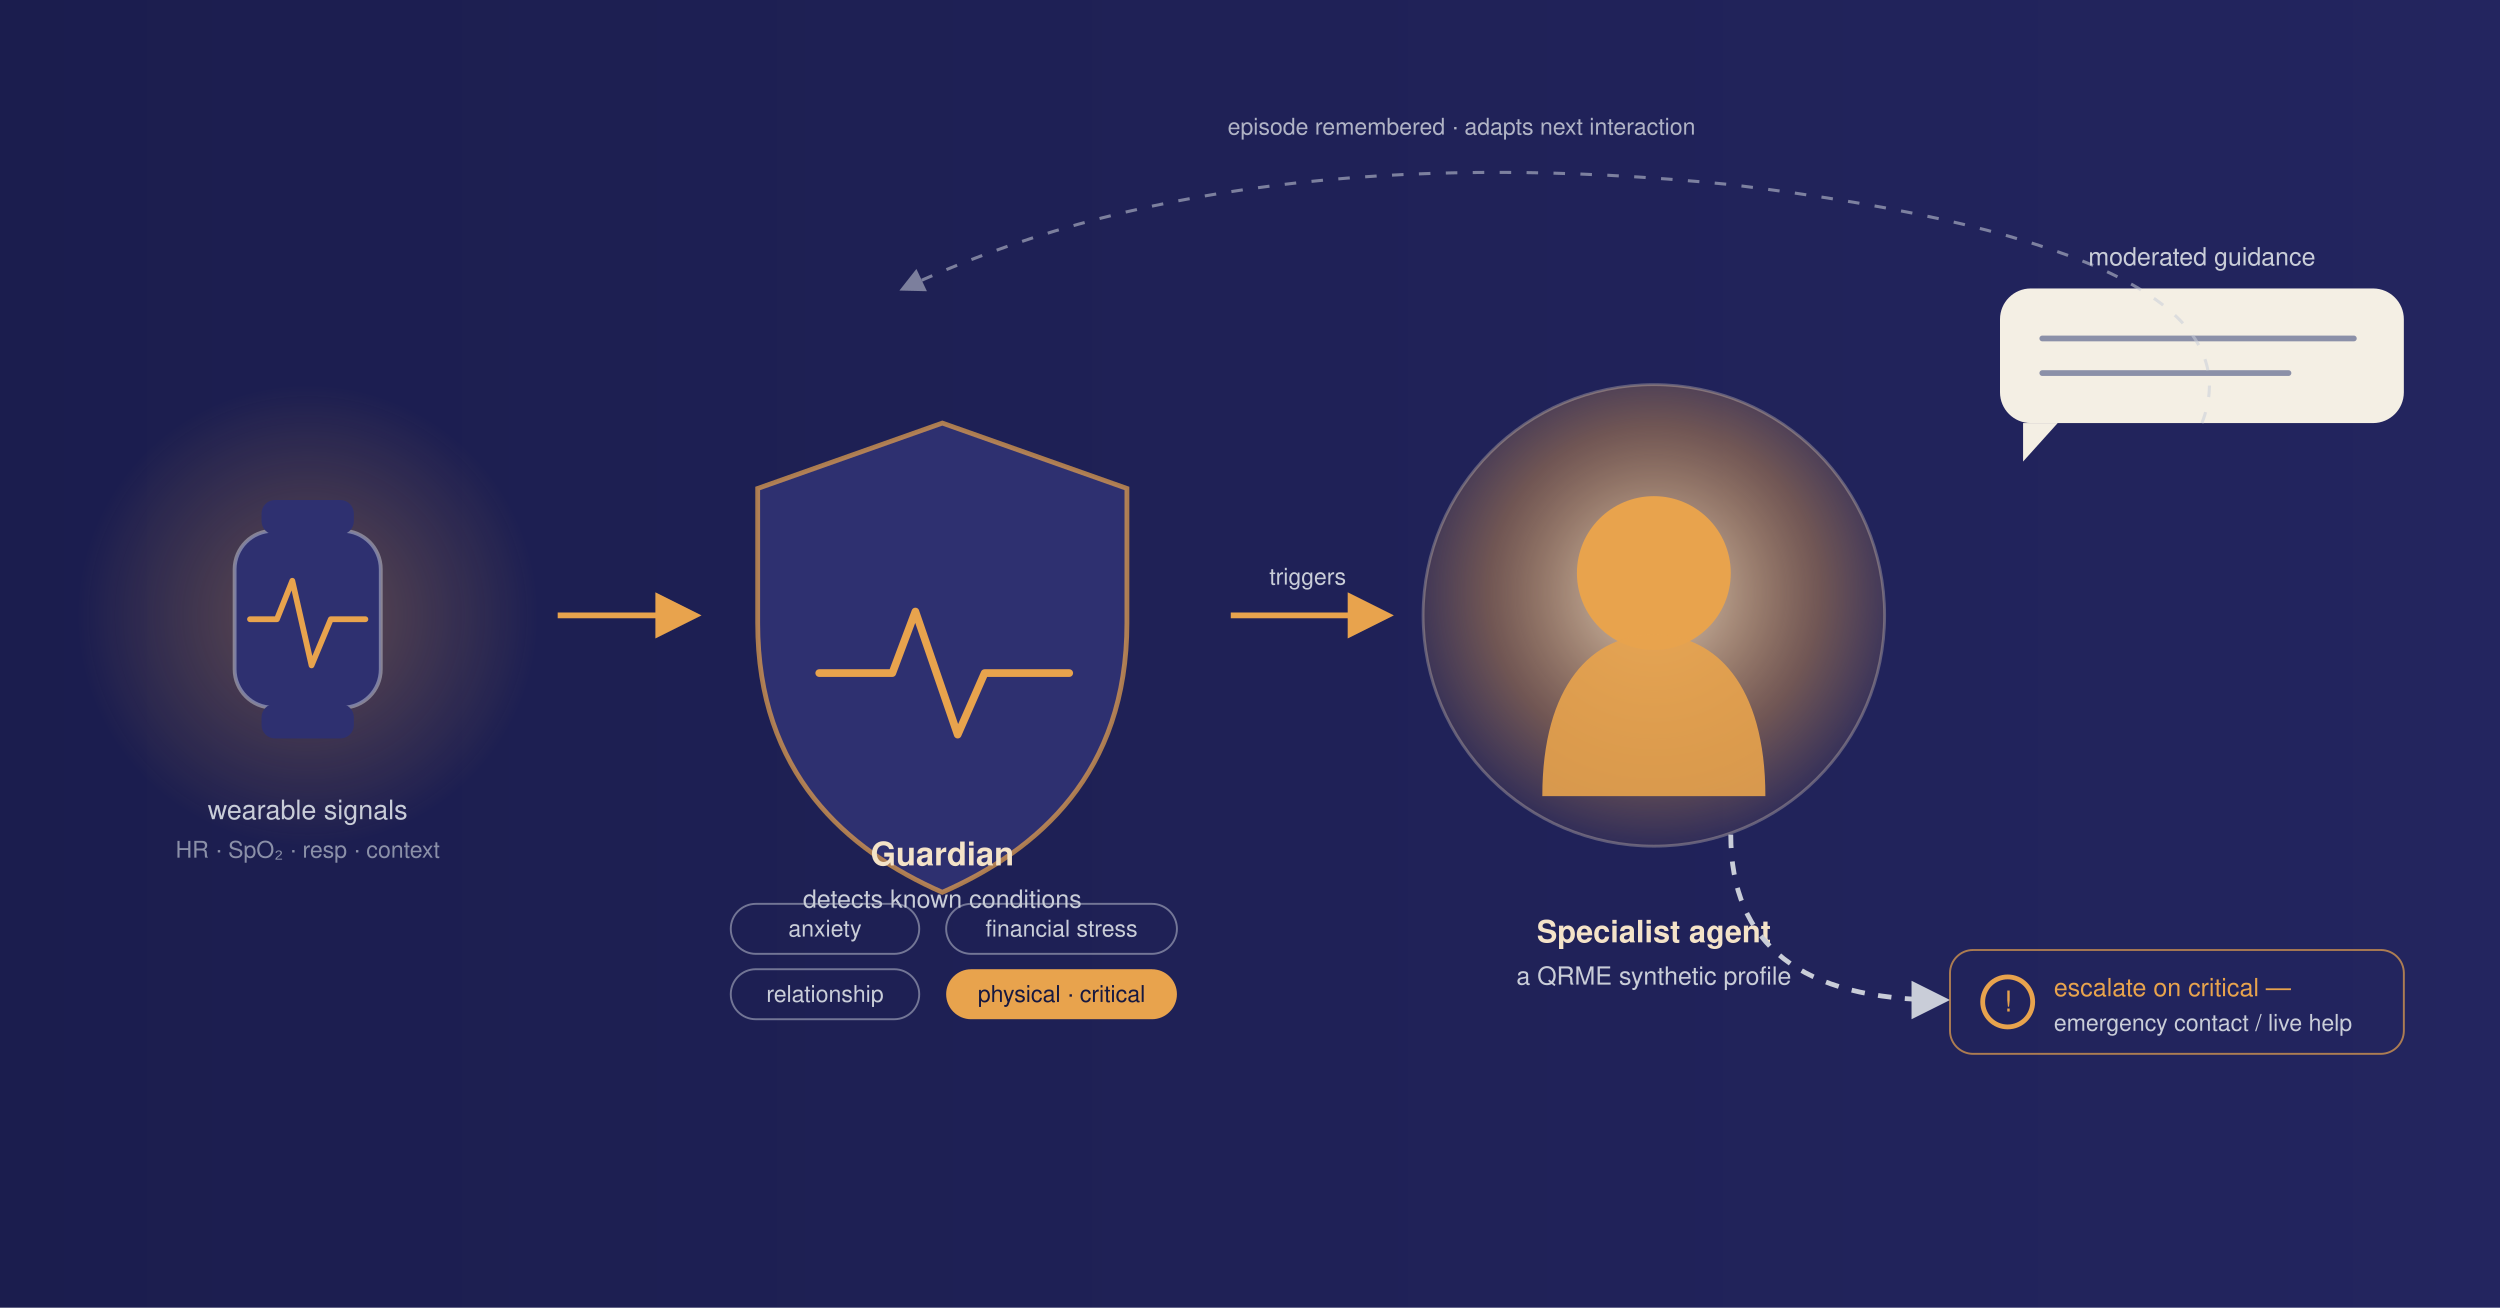
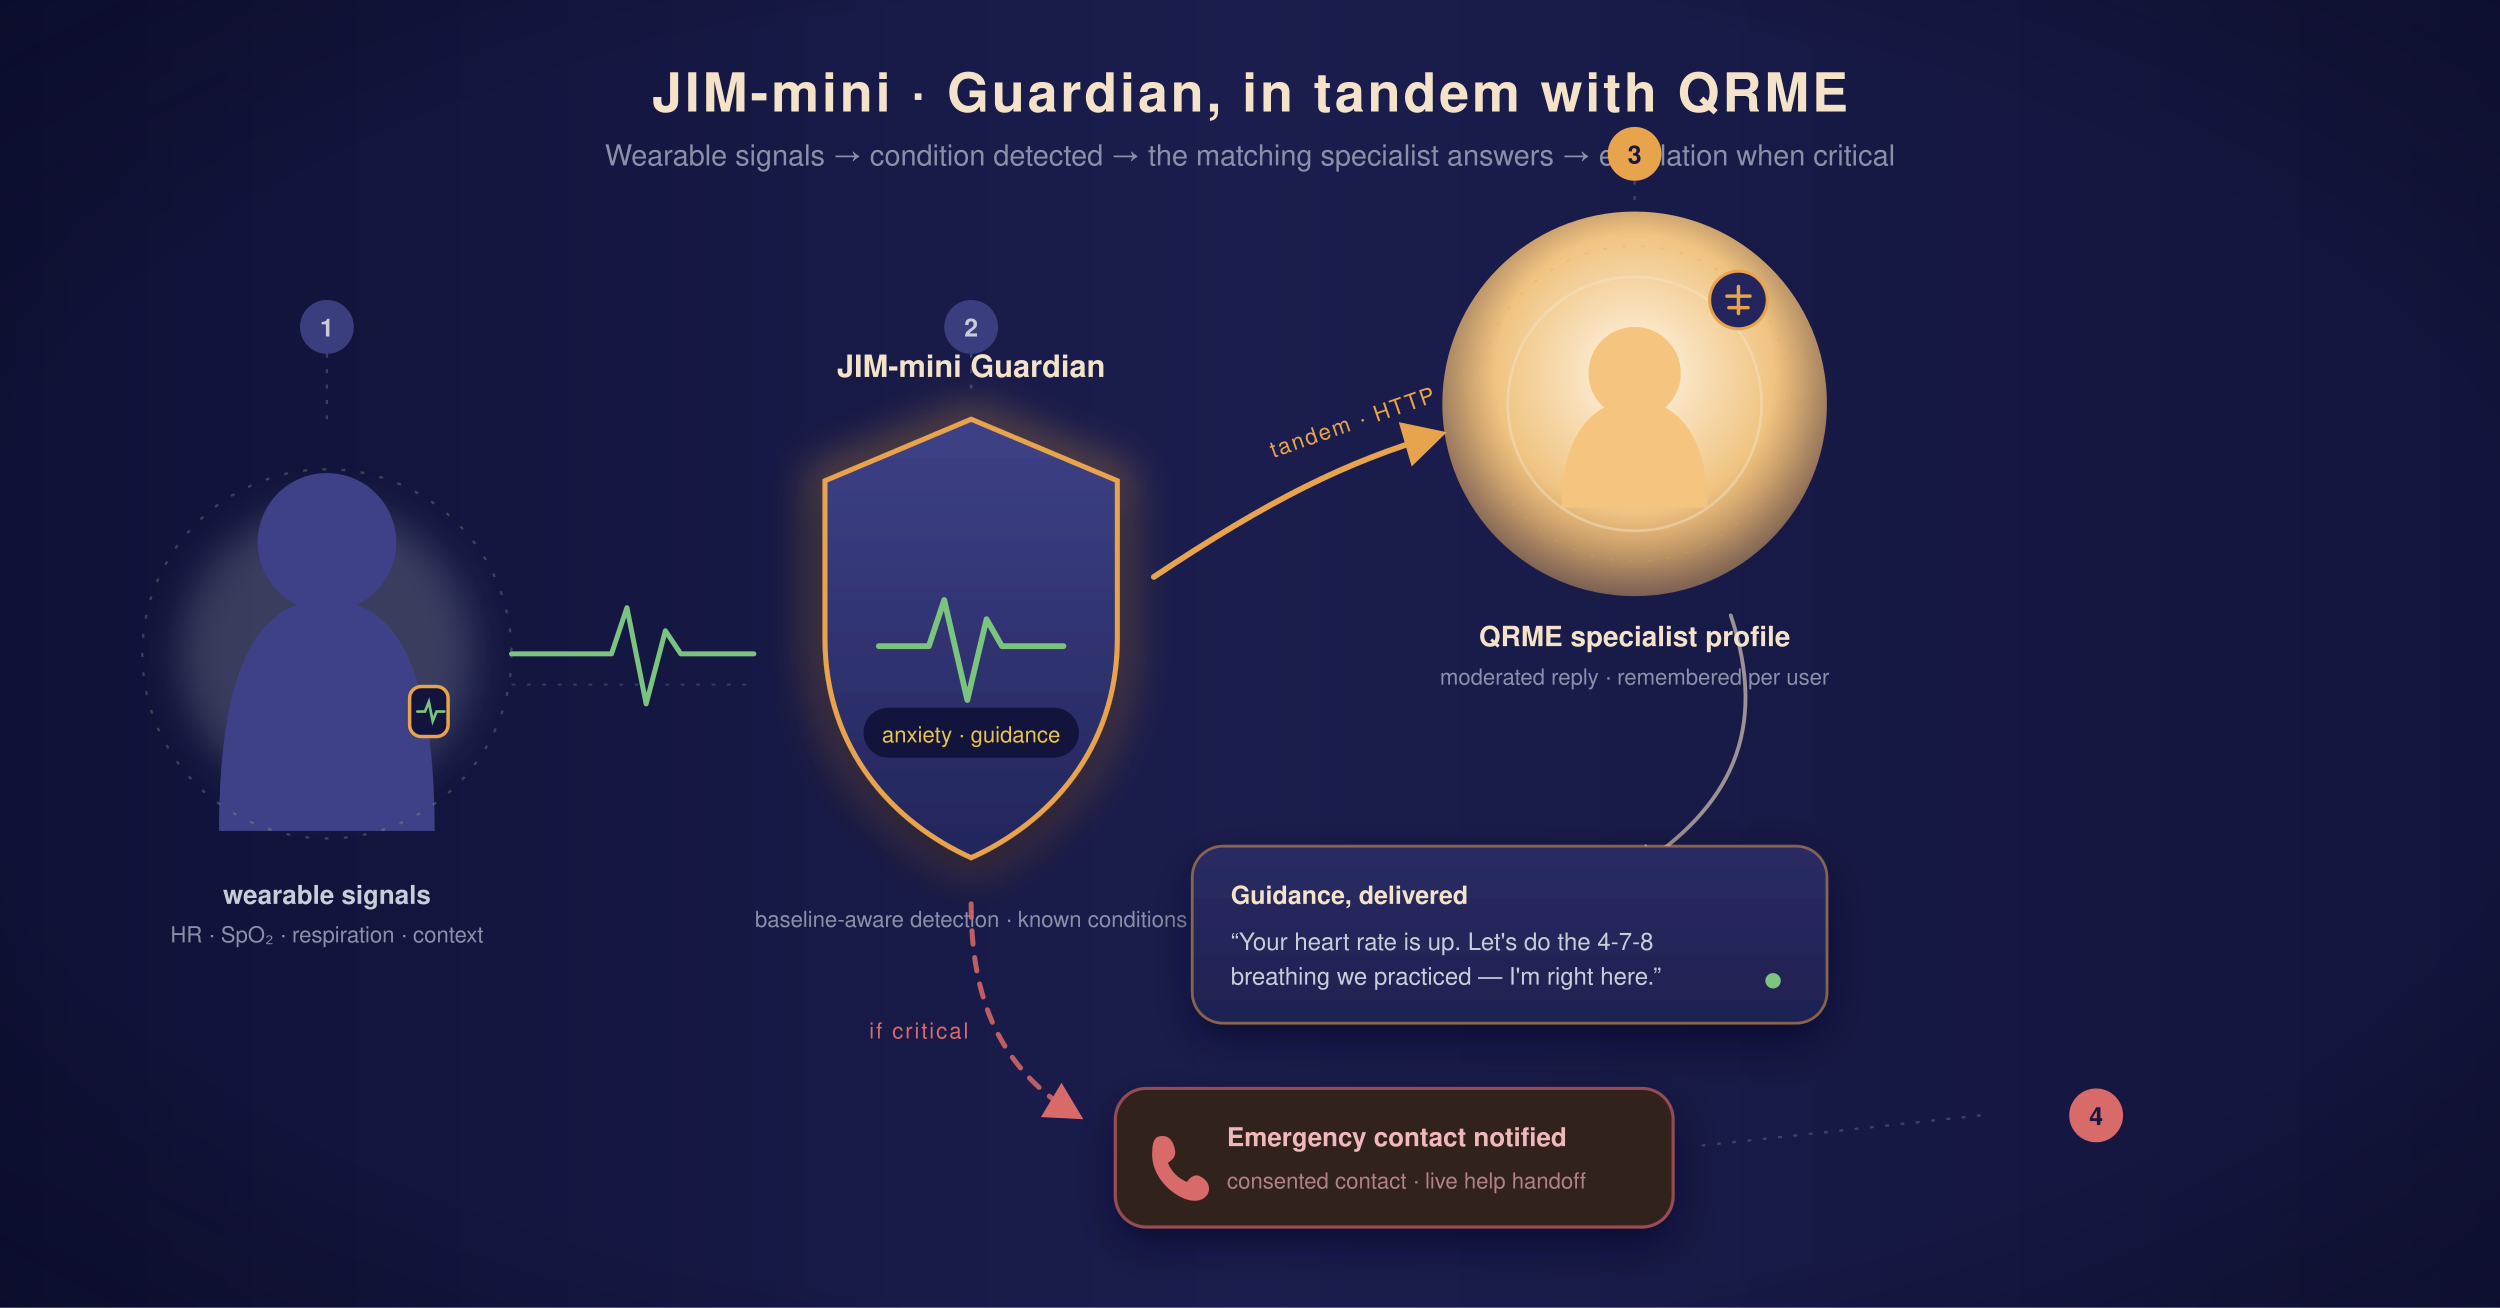
<svg xmlns="http://www.w3.org/2000/svg" viewBox="0 0 1300 680" width="1300" height="680" font-family="Helvetica, Arial, sans-serif">
  <defs>
-     <linearGradient id="bgG" x1="0" y1="0" x2="1" y2="0">
-       <stop offset="0" stop-color="#1B1D4E" />
-       <stop offset="1" stop-color="#23255F" />
+     <linearGradient id="tbg" x1="0" y1="0" x2="1" y2="0">
+       <stop offset="0" stop-color="#0F1136" />
+       <stop offset="0.5" stop-color="#1B1D4E" />
+       <stop offset="1" stop-color="#12143B" />
    </linearGradient>
-     <radialGradient id="coreG" cx="0.5" cy="0.45" r="0.6">
-       <stop offset="0" stop-color="#F4E3C8" stop-opacity="0.9" />
-       <stop offset="0.6" stop-color="#E8A34D" stop-opacity="0.4" />
-       <stop offset="1" stop-color="#E8A34D" stop-opacity="0" />
+     <radialGradient id="tvign" cx="0.5" cy="0.5" r="0.8">
+       <stop offset="0.64" stop-color="#000" stop-opacity="0" />
+       <stop offset="1" stop-color="#090A26" stop-opacity="0.5" />
    </radialGradient>
-     <radialGradient id="pulseG" cx="0.5" cy="0.5" r="0.5">
-       <stop offset="0" stop-color="#E8A34D" stop-opacity="0.35" />
-       <stop offset="1" stop-color="#E8A34D" stop-opacity="0" />
+     <linearGradient id="tcard" x1="0" y1="0" x2="0" y2="1">
+       <stop offset="0" stop-color="#2A2C63" />
+       <stop offset="1" stop-color="#1E2050" />
+     </linearGradient>
+     <linearGradient id="tshield" x1="0" y1="0" x2="0" y2="1">
+       <stop offset="0" stop-color="#3E4187" />
+       <stop offset="1" stop-color="#23255C" />
+     </linearGradient>
+     <radialGradient id="tspec" cx="0.5" cy="0.42" r="0.72">
+       <stop offset="0" stop-color="#FFF6E6" />
+       <stop offset="0.5" stop-color="#F0C482" />
+       <stop offset="1" stop-color="#E8A34D" stop-opacity="0.12" />
    </radialGradient>
-     <marker id="arrowG" viewBox="0 0 10 10" refX="8" refY="5" markerWidth="8" markerHeight="8" orient="auto">
-       <path d="M0 0 L10 5 L0 10 z" fill="#E8A34D" />
+     <filter id="tshadow" x="-40%" y="-40%" width="180%" height="180%">
+       <feDropShadow dx="0" dy="9" stdDeviation="11" flood-color="#05061C" flood-opacity="0.55" />
+     </filter>
+     <filter id="tsoft" x="-80%" y="-80%" width="260%" height="260%">
+       <feGaussianBlur stdDeviation="10" />
+     </filter>
+     <marker id="tarrow" markerWidth="10" markerHeight="10" refX="7" refY="5" orient="auto">
+       <path d="M1 1 L8.5 5 L1 9 Z" fill="#E8A34D" />
    </marker>
-     <marker id="arrowGs" viewBox="0 0 10 10" refX="8" refY="5" markerWidth="8" markerHeight="8" orient="auto">
-       <path d="M0 0 L10 5 L0 10 z" fill="#C9CDD8" />
+     <marker id="tarrow2" markerWidth="10" markerHeight="10" refX="7" refY="5" orient="auto">
+       <path d="M1 1 L8.5 5 L1 9 Z" fill="#D96A6A" />
    </marker>
  </defs>
-   <rect width="1300" height="680" fill="url(#bgG)" />
-   <g transform="translate(70 230)">
-     <circle cx="90" cy="90" r="120" fill="url(#pulseG)" />
-     <rect x="52" y="46" width="76" height="92" rx="20" fill="#2E3070" stroke="#C9CDD8" stroke-opacity="0.5" stroke-width="2" />
-     <rect x="66" y="30" width="48" height="18" rx="7" fill="#2E3070" />
-     <rect x="66" y="136" width="48" height="18" rx="7" fill="#2E3070" />
-     <polyline points="60,92 74,92 82,72 92,116 102,92 120,92" fill="none" stroke="#E8A34D" stroke-width="3" stroke-linecap="round" stroke-linejoin="round" />
-     <text x="90" y="196" text-anchor="middle" fill="#C9CDD8" font-size="14">wearable signals</text>
-     <text x="90" y="216" text-anchor="middle" fill="#8B90A8" font-size="12">HR · SpO₂ · resp · context</text>
+   <rect width="1300" height="680" fill="url(#tbg)" />
+   <text x="650" y="58" text-anchor="middle" font-size="28" font-weight="bold" fill="#F4E3C8" letter-spacing="1.5">JIM-mini · Guardian, in tandem with QRME</text>
+   <text x="650" y="86" text-anchor="middle" font-size="15" fill="#8B90A8">Wearable signals → condition detected → the matching specialist answers → escalation when critical</text>
+   <g transform="translate(170 340)">
+     <g filter="url(#tsoft)">
+       <circle r="76" fill="#C9CDD8" opacity="0.22" />
+     </g>
+     <circle cy="-58" r="36" fill="#3E4187" />
+     <path d="M-56 92 C-56 -6 -29 -28 0 -28 C29 -28 56 92 56 92 Z" fill="#3E4187" />
+     <path d="M-56 92 C-56 -6 -29 -28 0 -28 C29 -28 56 -6 56 92 Z" fill="#3E4187" />
+     <g transform="translate(52 30)">
+       <rect x="-9" y="-13" width="20" height="26" rx="6" fill="#12143B" stroke="#E8A34D" stroke-width="1.8" />
+       <path d="M-5 0 L-1 0 L1 -5 L3 5 L5 0 L9 0" fill="none" stroke="#7BC47F" stroke-width="1.4" stroke-linecap="round" />
+     </g>
+     <circle r="96" fill="none" stroke="#7BC47F" stroke-opacity="0.3" stroke-width="1.2" stroke-dasharray="2 8" />
+     <text y="130" text-anchor="middle" font-size="13.5" fill="#C9CDD8" font-weight="bold">wearable signals</text>
+     <text y="150" text-anchor="middle" font-size="11.5" fill="#8B90A8">HR · SpO₂ · respiration · context</text>
  </g>
-   <path d="M290 320 H360" stroke="#E8A34D" stroke-width="3" fill="none" marker-end="url(#arrowG)" />
-   <g transform="translate(380 200)">
-     <path d="M110 20 l96 34 v70 c0 78 -46 118 -96 140 c-50 -22 -96 -62 -96 -140 v-70 z" fill="#2E3070" stroke="#E8A34D" stroke-opacity="0.7" stroke-width="2.5" />
-     <polyline points="46,150 84,150 96,118 118,182 132,150 176,150" fill="none" stroke="#E8A34D" stroke-width="4" stroke-linecap="round" stroke-linejoin="round" />
-     <text x="110" y="250" text-anchor="middle" fill="#F4E3C8" font-size="17" font-weight="bold">Guardian</text>
-     <text x="110" y="272" text-anchor="middle" fill="#C9CDD8" font-size="13">detects known conditions</text>
+   <g>
+     <path d="M266 340 L306 340 L318 340 L326 316 L336 366 L346 328 L354 340 L392 340" fill="none" stroke="#7BC47F" stroke-width="2.6" stroke-linecap="round" stroke-linejoin="round" />
+     <path d="M266 356 L392 356" stroke="#7BC47F" stroke-opacity="0.25" stroke-width="1" stroke-dasharray="2 6" />
  </g>
-   <g transform="translate(380 470)" font-size="12" fill="#C9CDD8">
+   <g transform="translate(505 330)">
+     <g filter="url(#tsoft)">
+       <path d="M0 -120 L84 -86 V4 C84 66 44 106 0 126 C-44 106 -84 66 -84 4 V-86 Z" fill="#E8A34D" opacity="0.35" />
+     </g>
+     <path d="M0 -112 L76 -80 V2 C76 60 40 98 0 116 C-40 98 -76 60 -76 2 V-80 Z" fill="url(#tshield)" stroke="#E8A34D" stroke-width="2.6" filter="url(#tshadow)" />
+     <path d="M-48 6 L-22 6 L-14 -18 L-2 34 L8 -8 L16 6 L48 6" fill="none" stroke="#7BC47F" stroke-width="3" stroke-linecap="round" stroke-linejoin="round" />
+     <g transform="translate(0 52)" text-anchor="middle">
+       <rect x="-56" y="-14" width="112" height="26" rx="13" fill="#12143B" />
+       <text y="4" font-size="11.5" fill="#E8C34D">anxiety · guidance</text>
+     </g>
+     <text y="-134" text-anchor="middle" font-size="16" font-weight="bold" fill="#F4E3C8">JIM-mini Guardian</text>
+     <text y="152" text-anchor="middle" font-size="11.5" fill="#8B90A8">baseline-aware detection · known conditions</text>
+   </g>
+   <g>
+     <path d="M600 300 C660 260 700 240 748 226" fill="none" stroke="#E8A34D" stroke-width="3" stroke-linecap="round" marker-end="url(#tarrow)" />
+     <text x="662" y="238" font-size="11.5" fill="#E8A34D" transform="rotate(-19 662 238)" letter-spacing="1">tandem · HTTP</text>
+   </g>
+   <g transform="translate(850 210)">
+     <g filter="url(#tsoft)">
+       <circle r="80" fill="#E8A34D" opacity="0.4" />
+     </g>
+     <circle r="100" fill="url(#tspec)" />
+     <circle r="66" fill="none" stroke="#F4E3C8" stroke-opacity="0.45" stroke-width="1.4" />
+     <circle r="82" fill="none" stroke="#E8A34D" stroke-opacity="0.3" stroke-width="1" stroke-dasharray="2 8" />
+     <circle cy="-16" r="24" fill="#F5C57F" />
+     <path d="M-38 54 C-38 14 -20 -2 0 -2 C20 -2 38 14 38 54 Z" fill="#F5C57F" />
+     <g transform="translate(54 -54)">
+       <circle r="15" fill="#23255C" stroke="#E8A34D" stroke-width="1.6" />
+       <path d="M0 -7 V7 M-6 -2 H6 M-5 4 H5" stroke="#E8A34D" stroke-width="1.8" stroke-linecap="round" fill="none" />
+     </g>
+     <text y="126" text-anchor="middle" font-size="14.5" font-weight="bold" fill="#F4E3C8">QRME specialist profile</text>
+     <text y="146" text-anchor="middle" font-size="11.5" fill="#8B90A8">moderated reply · remembered per user</text>
+   </g>
+   <path d="M900 320 C920 380 900 420 850 452" fill="none" stroke="#F4E3C8" stroke-width="2" stroke-opacity="0.6" stroke-linecap="round" marker-end="url(#tarrow)" />
+   <g transform="translate(620 440)" filter="url(#tshadow)">
+     <rect width="330" height="92" rx="16" fill="url(#tcard)" />
+     <rect width="330" height="92" rx="16" fill="none" stroke="#E8A34D" stroke-opacity="0.5" stroke-width="1.4" />
+     <text x="20" y="30" font-size="13" fill="#F4E3C8" font-weight="bold">Guidance, delivered</text>
+     <text x="20" y="54" font-size="12.5" fill="#C9CDD8">“Your heart rate is up. Let's do the 4-7-8</text>
+     <text x="20" y="72" font-size="12.5" fill="#C9CDD8">breathing we practiced — I'm right here.”</text>
+     <circle cx="302" cy="70" r="4" fill="#7BC47F" />
+   </g>
+   <g>
+     <path d="M505 470 C505 520 520 556 560 580" fill="none" stroke="#D96A6A" stroke-width="2.6" stroke-opacity="0.85" stroke-linecap="round" stroke-dasharray="7 7" marker-end="url(#tarrow2)" />
+     <text x="452" y="540" font-size="11.5" fill="#D96A6A" letter-spacing="1">if critical</text>
+   </g>
+   <g transform="translate(580 566)" filter="url(#tshadow)">
+     <rect width="290" height="72" rx="16" fill="#33201F" />
+     <rect width="290" height="72" rx="16" fill="none" stroke="#D96A6A" stroke-opacity="0.6" stroke-width="1.6" />
+     <g transform="translate(30 36)">
+       <path d="M-9 -12 C-3 -14 0 -10 1 -5 C2 -1 0 1 -3 3 C-1 8 3 12 8 14 C10 11 13 9 16 11 C20 13 22 17 20 21 C17 26 10 26 3 22 C-7 16 -13 6 -12 -4 C-12 -8 -11 -11 -9 -12 Z" fill="#D96A6A" transform="scale(0.9)" />
+     </g>
+     <text x="58" y="30" font-size="13.5" fill="#F0B9B9" font-weight="bold">Emergency contact notified</text>
+     <text x="58" y="52" font-size="11.5" fill="#AF8383">consented contact · live help handoff</text>
+   </g>
+   <g font-size="13" font-weight="bold" text-anchor="middle">
    <g>
-       <rect width="98" height="26" rx="13" fill="none" stroke="#C9CDD8" stroke-opacity="0.5" />
-       <text x="49" y="17" text-anchor="middle">anxiety</text>
+       <circle cx="170" cy="170" r="14" fill="#3A3D7E" />
+       <text x="170" y="175" fill="#C9CDD8">1</text>
    </g>
-     <g transform="translate(112 0)">
-       <rect width="120" height="26" rx="13" fill="none" stroke="#C9CDD8" stroke-opacity="0.5" />
-       <text x="60" y="17" text-anchor="middle">financial stress</text>
+     <g>
+       <circle cx="505" cy="170" r="14" fill="#3A3D7E" />
+       <text x="505" y="175" fill="#C9CDD8">2</text>
    </g>
-     <g transform="translate(0 34)">
-       <rect width="98" height="26" rx="13" fill="none" stroke="#C9CDD8" stroke-opacity="0.5" />
-       <text x="49" y="17" text-anchor="middle">relationship</text>
+     <g>
+       <circle cx="850" cy="80" r="14" fill="#E8A34D" />
+       <text x="850" y="85" fill="#161840">3</text>
    </g>
-     <g transform="translate(112 34)">
-       <rect width="120" height="26" rx="13" fill="#E8A34D" />
-       <text x="60" y="17" text-anchor="middle" fill="#161840">physical · critical</text>
+     <g>
+       <circle cx="1090" cy="580" r="14" fill="#D96A6A" />
+       <text x="1090" y="585" fill="#161840">4</text>
    </g>
  </g>
-   <path d="M640 320 H720" stroke="#E8A34D" stroke-width="3" fill="none" marker-end="url(#arrowG)" />
-   <text x="680" y="304" text-anchor="middle" fill="#C9CDD8" font-size="12">triggers</text>
-   <g transform="translate(860 200)">
-     <circle cx="0" cy="120" r="120" fill="url(#coreG)" />
-     <circle cx="0" cy="98" r="40" fill="#E8A34D" />
-     <path d="M-58 214 C-58 156 -32 130 0 130 C32 130 58 156 58 214 Z" fill="#E8A34D" opacity="0.9" />
-     <circle cx="0" cy="120" r="120" fill="none" stroke="#F4E3C8" stroke-opacity="0.3" stroke-width="1.5" />
-     <text x="0" y="290" text-anchor="middle" fill="#F4E3C8" font-size="16" font-weight="bold">Specialist agent</text>
-     <text x="0" y="312" text-anchor="middle" fill="#C9CDD8" font-size="13">a QRME synthetic profile</text>
+   <g stroke="#8B90A8" stroke-opacity="0.35" stroke-width="1.2" stroke-dasharray="2 6">
+     <line x1="170" y1="184" x2="170" y2="222" />
+     <line x1="505" y1="184" x2="505" y2="208" />
+     <line x1="850" y1="94" x2="850" y2="108" />
+     <line x1="1030" y1="580" x2="882" y2="596" />
  </g>
-   <g transform="translate(1040 150)">
-     <rect width="210" height="70" rx="16" fill="#F4EFE4" />
-     <path d="M30 70 l-18 20 v-20 z" fill="#F4EFE4" />
-     <g stroke="#8B90A8" stroke-width="3" stroke-linecap="round">
-       <line x1="22" y1="26" x2="184" y2="26" />
-       <line x1="22" y1="44" x2="150" y2="44" />
-     </g>
-     <text x="105" y="-12" text-anchor="middle" fill="#C9CDD8" font-size="13">moderated guidance</text>
-   </g>
-   <g>
-     <path d="M900 434 Q900 520 1010 520" stroke="#C9CDD8" stroke-width="2.5" fill="none" stroke-dasharray="7 7" marker-end="url(#arrowGs)" />
-     <g transform="translate(1014 494)">
-       <rect width="236" height="54" rx="12" fill="none" stroke="#E8A34D" stroke-opacity="0.7" />
-       <circle cx="30" cy="27" r="13" fill="none" stroke="#E8A34D" stroke-width="2.5" />
-       <text x="30" y="32" text-anchor="middle" fill="#E8A34D" font-size="15">!</text>
-       <text x="54" y="24" fill="#E8A34D" font-size="13">escalate on critical —</text>
-       <text x="54" y="42" fill="#C9CDD8" font-size="12">emergency contact / live help</text>
-     </g>
-   </g>
-   <path d="M1145 220 Q1180 130 900 96 Q640 70 470 150" stroke="#C9CDD8" stroke-width="1.6" fill="none" stroke-dasharray="6 8" opacity="0.55" marker-end="url(#arrowGs)" />
-   <text x="760" y="70" text-anchor="middle" fill="#C9CDD8" font-size="12" opacity="0.85">episode remembered · adapts next interaction</text>
+   <rect width="1300" height="680" fill="url(#tvign)" />
</svg>
